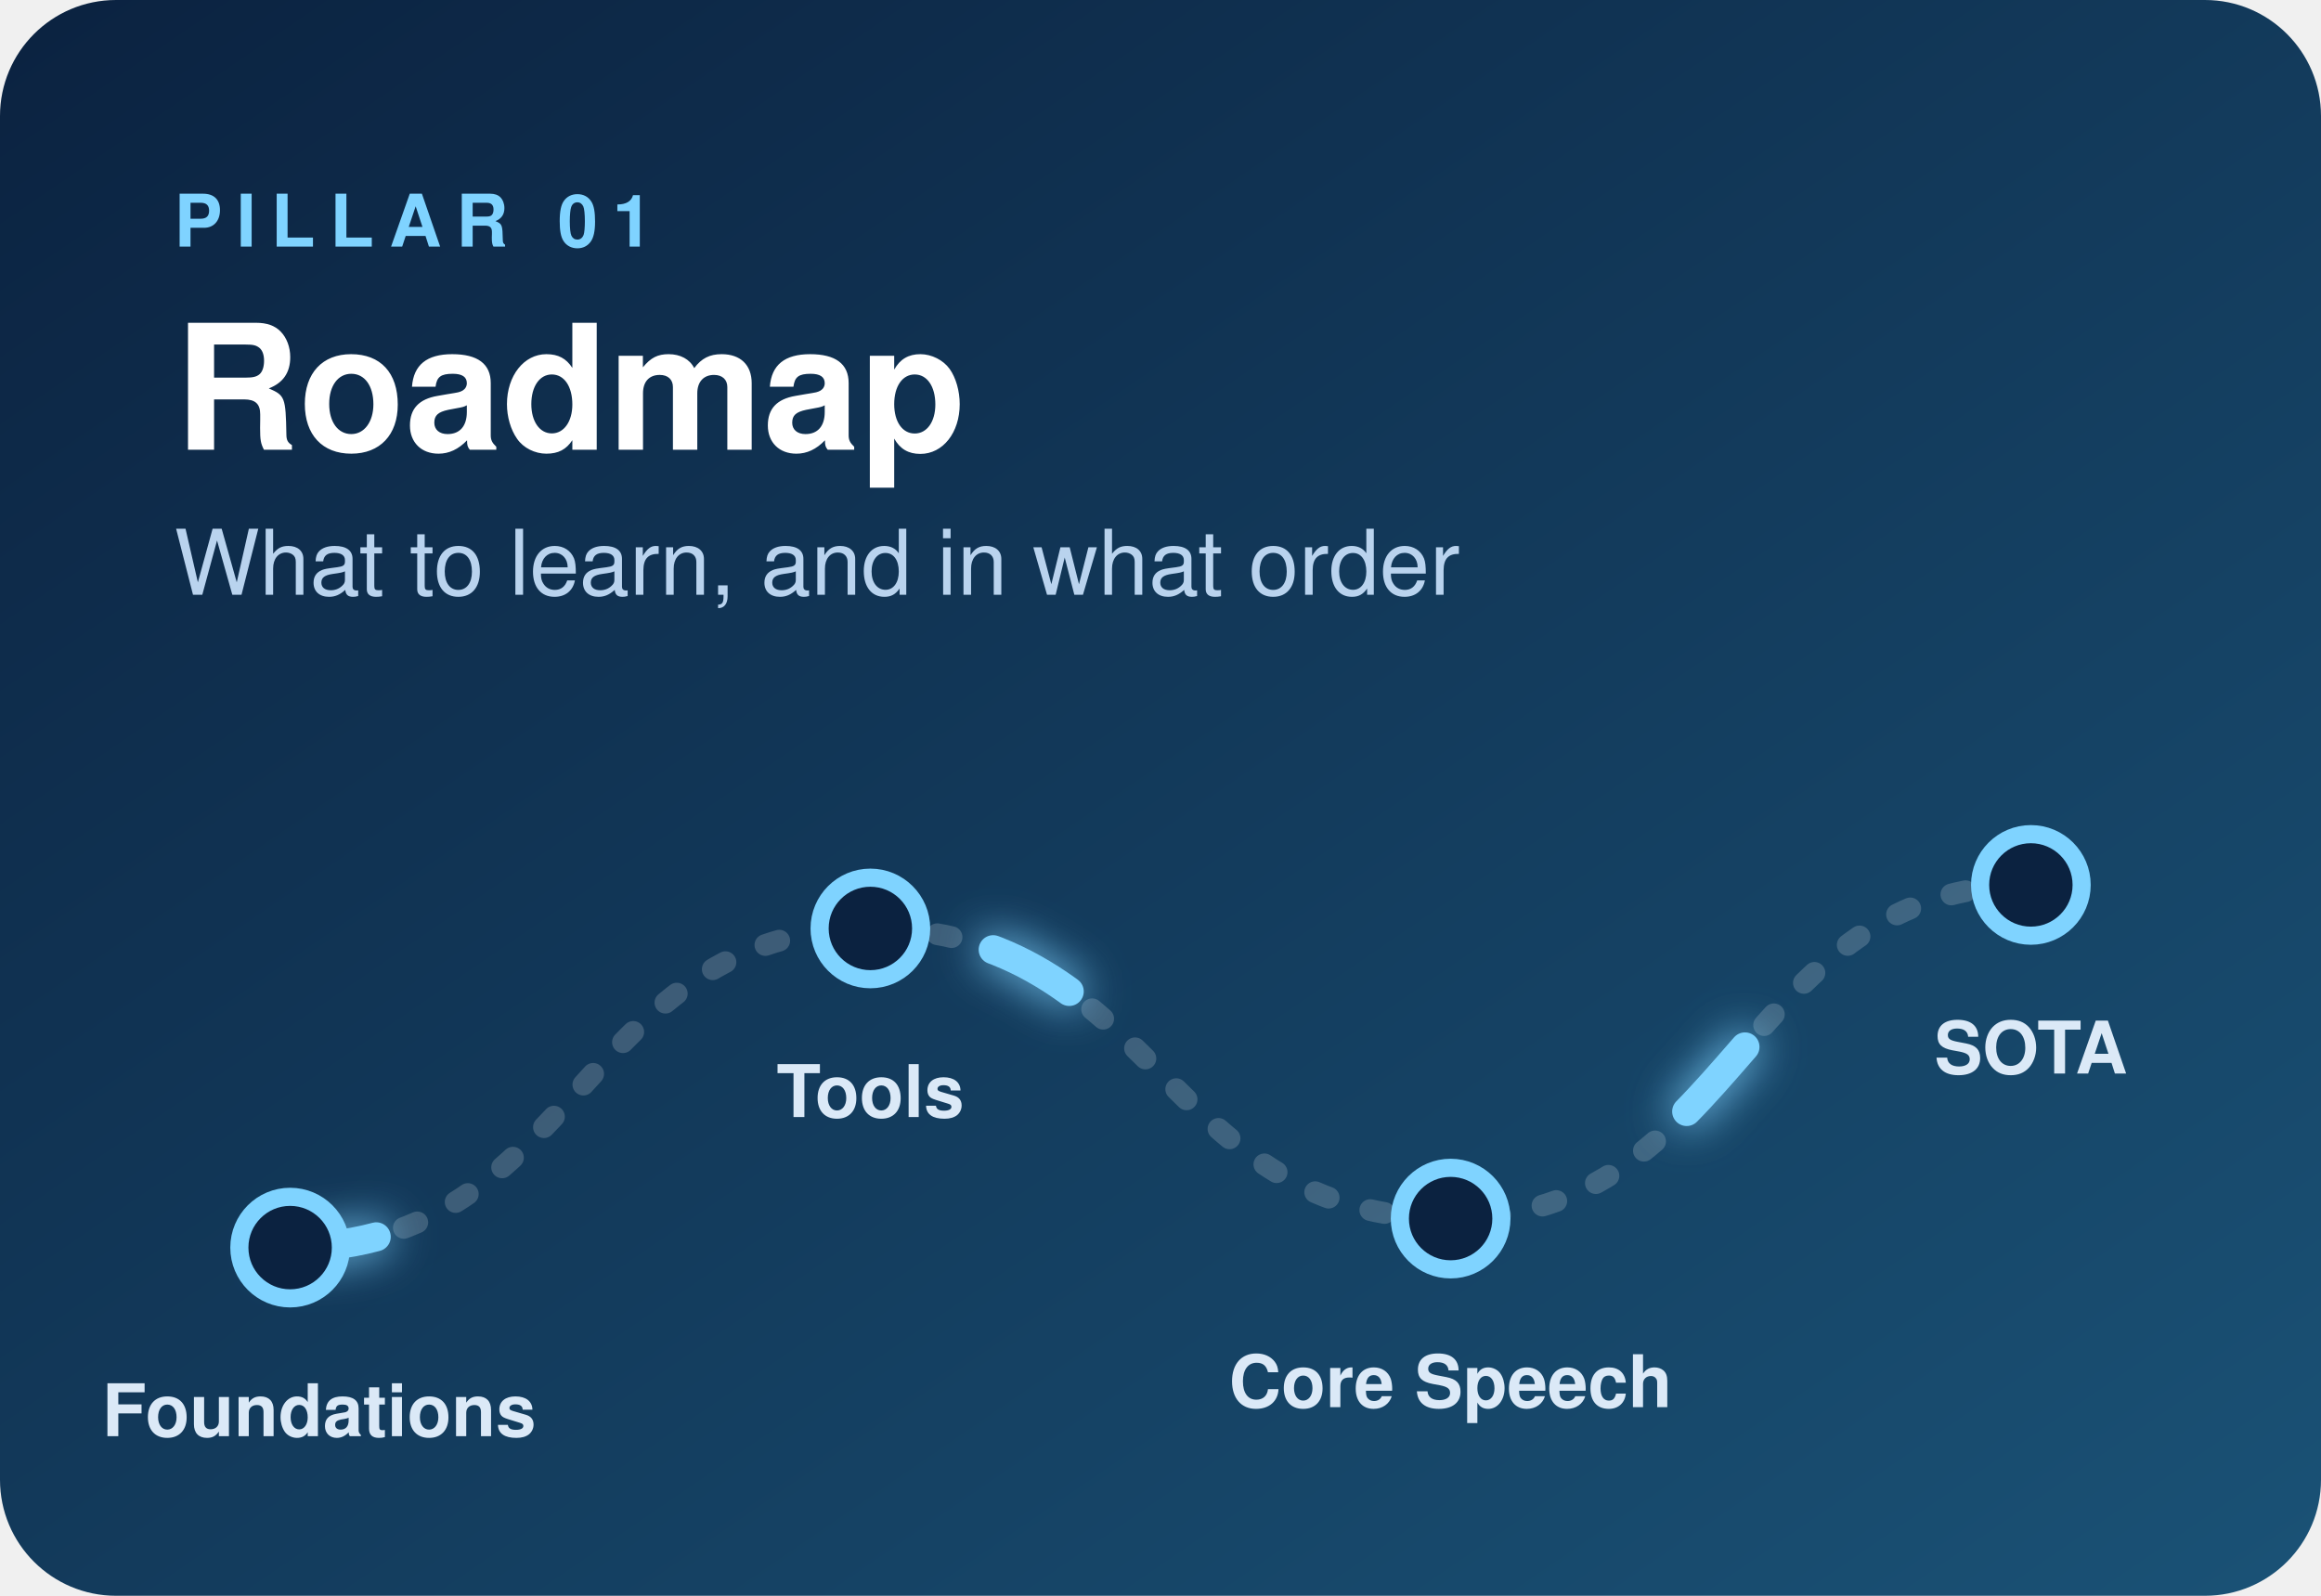
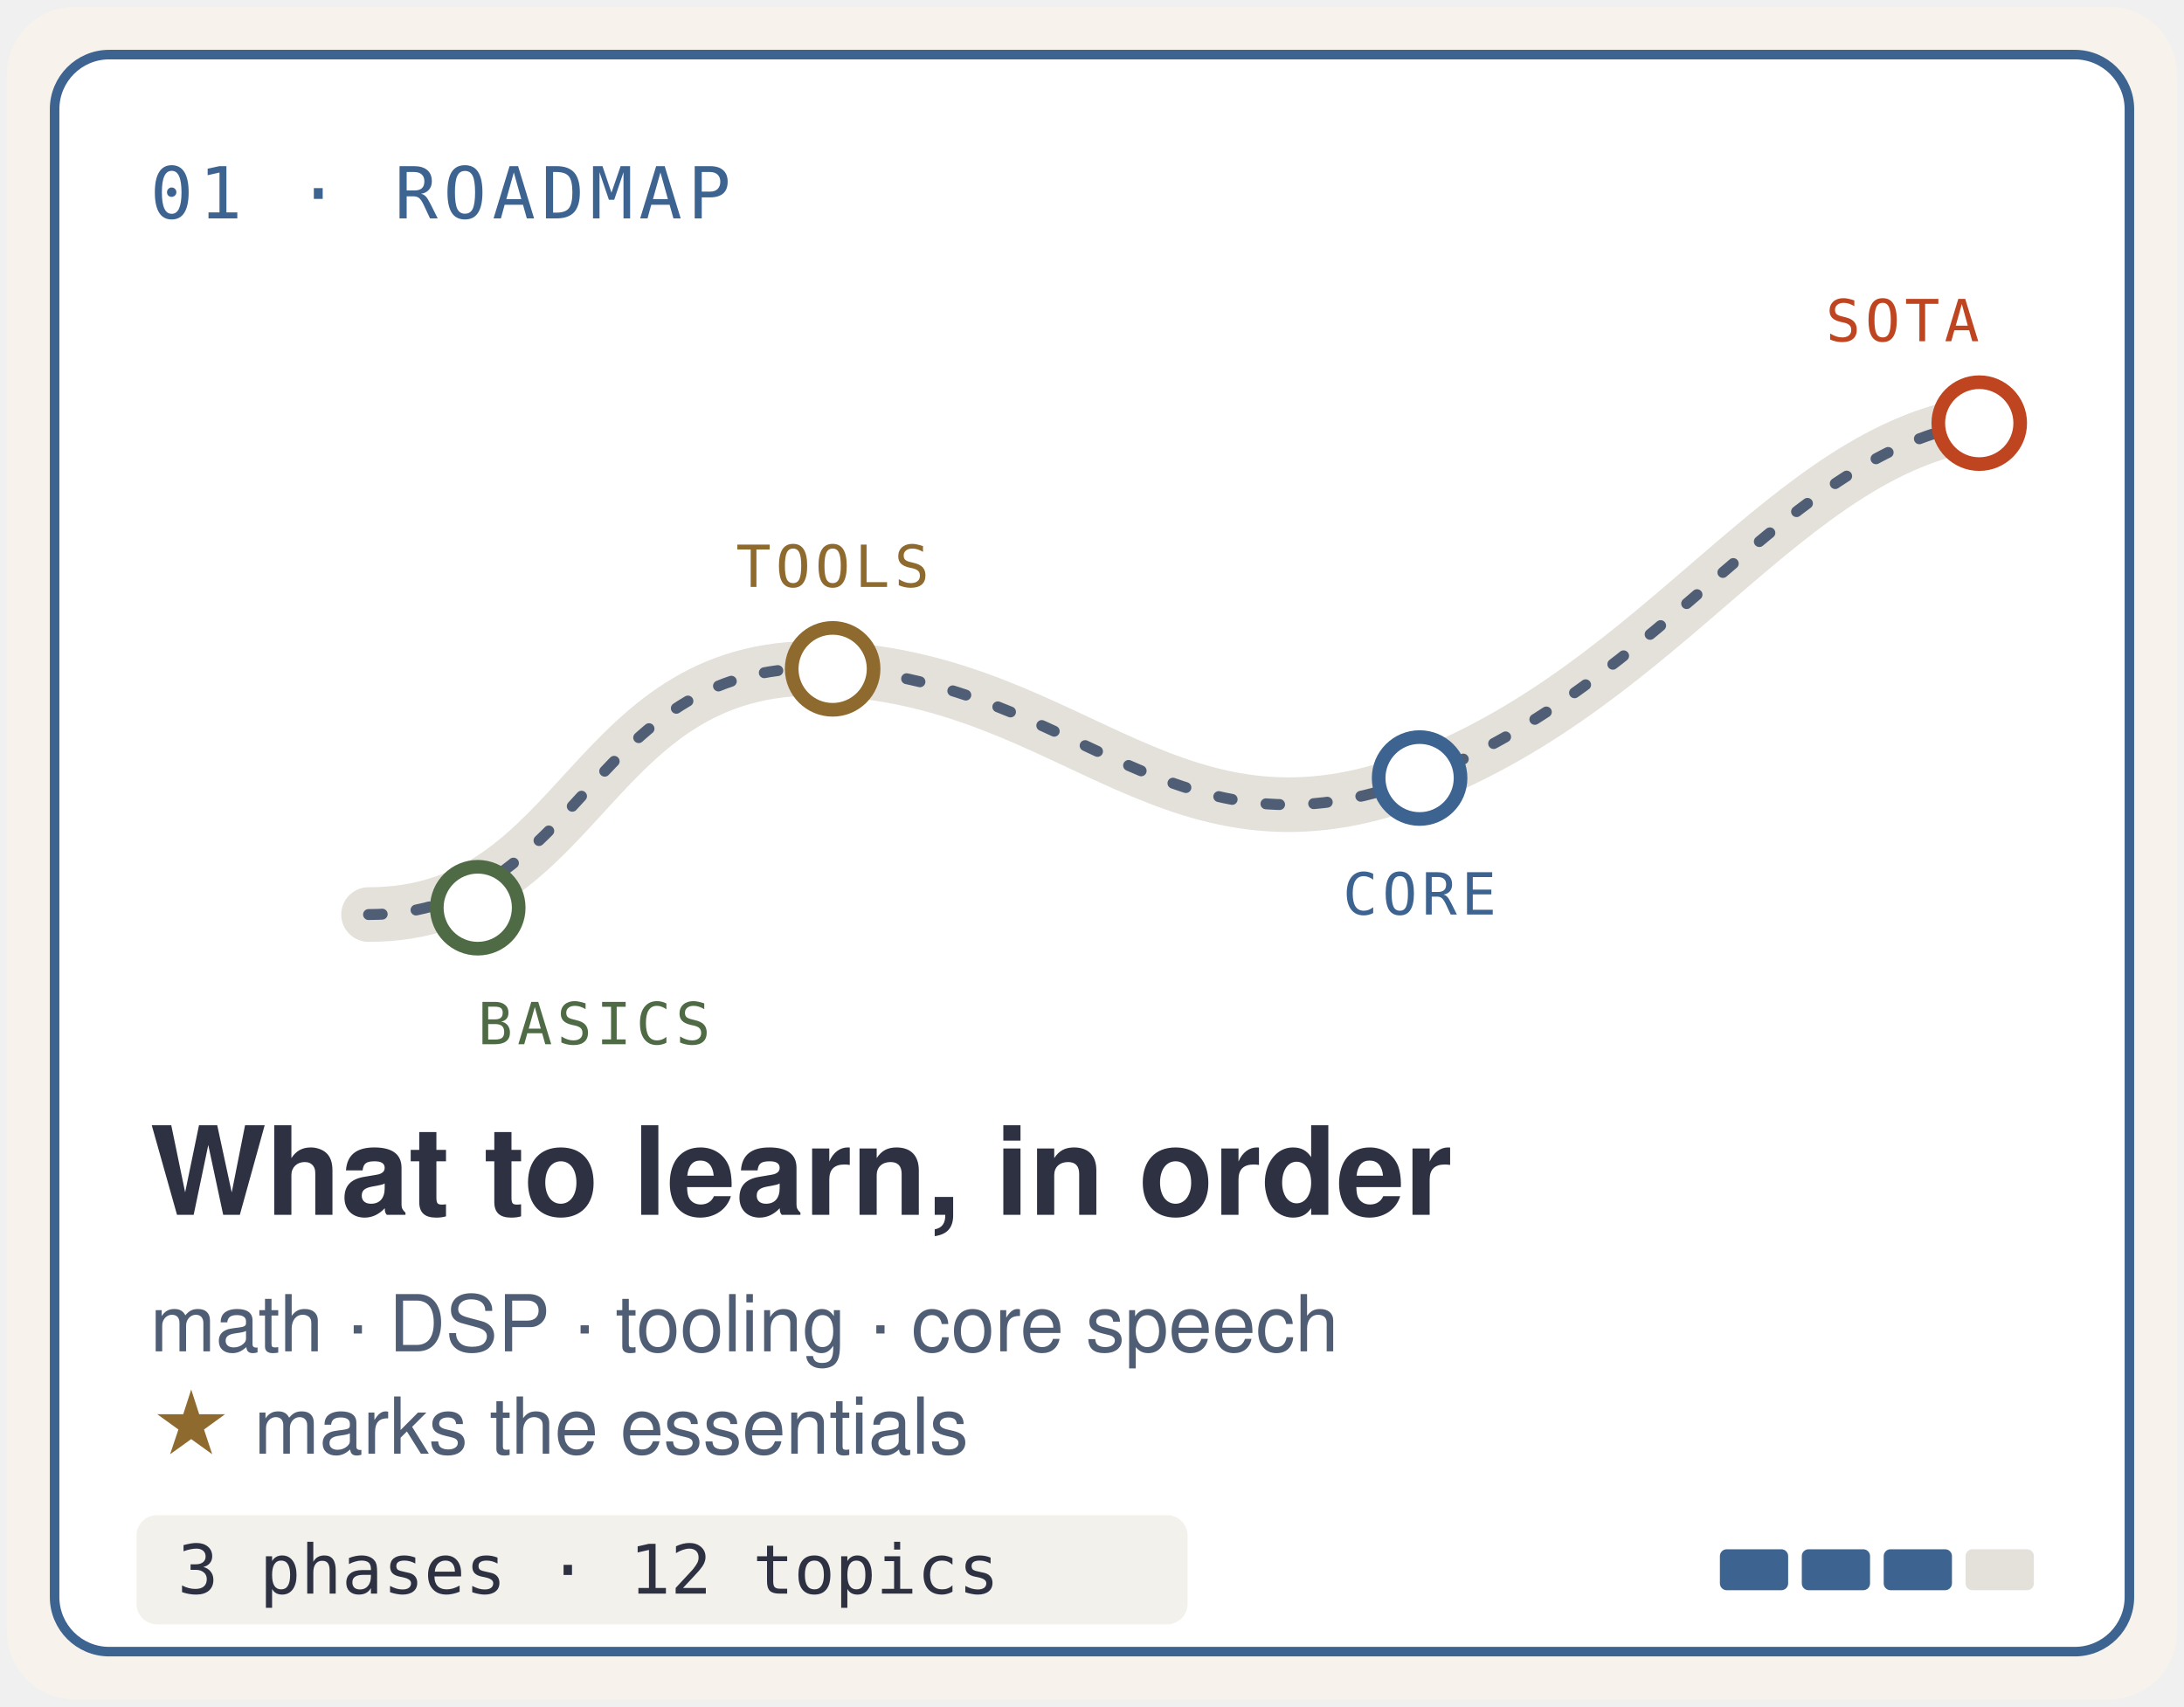
- <svg xmlns="http://www.w3.org/2000/svg" viewBox="0 0 320 220" width="320" height="220" role="img" aria-labelledby="title desc">
+ <svg xmlns="http://www.w3.org/2000/svg" viewBox="0 0 320 250" width="320" height="250" role="img" aria-labelledby="title desc">
  <defs>
-     <linearGradient id="bg" x1="0" y1="0" x2="1" y2="1">
-       <stop offset="0" stop-color="#0b2240" />
-       <stop offset="1" stop-color="#1a5276" />
-     </linearGradient>
-     <filter id="glow" x="-50%" y="-50%" width="200%" height="200%">
-       <feGaussianBlur stdDeviation="3" result="b" />
-       <feMerge>
-         <feMergeNode in="b" />
-         <feMergeNode in="SourceGraphic" />
-       </feMerge>
-     </filter>
+     <marker id="arr" viewBox="0 0 10 10" refX="8" refY="5" markerWidth="7" markerHeight="7" orient="auto-start-reverse">
+       <path d="M0 0 L10 5 L0 10 z" fill="#4f5d75" />
+     </marker>
  </defs>
  <style>
-     .font { font-family: -apple-system, BlinkMacSystemFont, 'Segoe UI', Helvetica, Arial, sans-serif; }
-     .eyebrow { font-size: 10px; font-weight: 700; letter-spacing: 2px; fill: #7fd3ff; }
-     .title { font-size: 24px; font-weight: 800; fill: #ffffff; }
-     .tagline { font-size: 12.5px; fill: #b9d3ee; }
-     .label { font-size: 10px; font-weight: 600; fill: #dbe9f7; text-anchor: middle; }
-     .track { fill: none; stroke: #ffffff2e; stroke-width: 3; stroke-linecap: round; stroke-dasharray: 2 6; }
-     .comet { fill: none; stroke: #7fd3ff; stroke-width: 4; stroke-linecap: round;
-              stroke-dasharray: 12 100; animation: run 4s linear infinite; }
-     @keyframes run { from { stroke-dashoffset: 12; } to { stroke-dashoffset: -100; } }
-     .node { fill: #0b2240; stroke: #7fd3ff; stroke-width: 2.5; animation: lit 4s ease-out infinite; }
-     .n2 { animation-delay: 1.3s; } .n3 { animation-delay: 2.6s; } .n4 { animation-delay: 3.9s; }
-     @keyframes lit { 0% { fill: #7fd3ff; } 30%, 100% { fill: #0b2240; } }
-     @media (prefers-reduced-motion: reduce) { .comet, .node { animation: none; } }
+     .tag { font-family: 'Geist Mono',ui-monospace,SFMono-Regular,Menlo,Consolas,monospace; font-weight: 500; letter-spacing: .08em; }
+     .h { font-family: Geist,-apple-system,BlinkMacSystemFont,'Segoe UI',Helvetica,Arial,sans-serif; font-weight: 600; fill: #2d3142; }
+     .s { font-family: Geist,-apple-system,BlinkMacSystemFont,'Segoe UI',Helvetica,Arial,sans-serif; fill: #4f5d75; }
+     .c { font-family: 'Geist Mono',ui-monospace,SFMono-Regular,Menlo,Consolas,monospace; }
+     .serif { font-family: 'Instrument Serif',Georgia,'Times New Roman',serif; font-style: italic; fill: #4f5d75; }
+     .flow { stroke-dasharray: 2 5; stroke-linecap: round; animation: flow .9s linear infinite; }
+     @keyframes flow { to { stroke-dashoffset: -14; } }
+     .pulse { animation: pulse 2.4s ease-in-out infinite; }
+     @keyframes pulse { 0%,100% { opacity: .35; } 50% { opacity: 1; } }
+     .bob { animation: bob 2.4s ease-in-out infinite; }
+     @keyframes bob { 0%,100% { transform: translate(0,0); } 50% { transform: translate(0,-3px); } }
+     .bar { transform-box: fill-box; transform-origin: 50% 100%; animation: bar .9s ease-in-out infinite; }
+     @keyframes bar { 0%,100% { transform: scaleY(.35); } 50% { transform: scaleY(1); } }
+     .blink { transform-box: fill-box; transform-origin: center; animation: blink 4s infinite; }
+     @keyframes blink { 0%,93%,100% { transform: scaleY(1); } 96% { transform: scaleY(.1); } }
+     @media (prefers-reduced-motion: reduce) { * { animation: none !important; } }
  </style>
-   <rect width="320" height="220" rx="16" fill="url(#bg)" />
-   <text x="24" y="34" class="font eyebrow">PILLAR 01</text>
-   <text x="24" y="62" class="font title">Roadmap</text>
-   <text x="24" y="82" class="font tagline">What to learn, and in what order</text>
-   <path class="track" d="M40 172 C 80 172, 80 128, 120 128 S 160 168, 200 168 S 240 122, 280 122" />
-   <path class="comet" filter="url(#glow)" pathLength="100" d="M40 172 C 80 172, 80 128, 120 128 S 160 168, 200 168 S 240 122, 280 122" />
-   <circle class="node n1" cx="40" cy="172" r="7" />
-   <circle class="node n2" cx="120" cy="128" r="7" />
-   <circle class="node n3" cx="200" cy="168" r="7" />
-   <circle class="node n4" cx="280" cy="122" r="7" />
-   <text x="44" y="198" class="font label">Foundations</text>
-   <text x="120" y="154" class="font label">Tools</text>
-   <text x="200" y="194" class="font label">Core Speech</text>
-   <text x="280" y="148" class="font label">SOTA</text>
+   <rect x="1" y="1" width="318" height="248" rx="10" fill="#f7f3ec" />
+   <rect x="8" y="8" width="304" height="234" rx="8" fill="#fff" stroke="#3d6390" stroke-width="1.4" />
+   <text x="22" y="32" class="tag" font-size="10.5" fill="#3d6390">01 · ROADMAP</text>
+   <path d="M54 134 C86 134 86 96 122 98 S172 128 208 114 S262 66 290 62" fill="none" stroke="#e4e1da" stroke-width="8" stroke-linecap="round" />
+   <path class="flow" d="M54 134 C86 134 86 96 122 98 S172 128 208 114 S262 66 290 62" fill="none" stroke="#4f5d75" stroke-width="1.6" />
+   <circle cx="70" cy="133" r="6" fill="#fff" stroke="#4f6b45" stroke-width="2" />
+   <text x="70" y="153" class="tag" font-size="8.5" fill="#4f6b45" text-anchor="start">BASICS</text>
+   <circle cx="122" cy="98" r="6" fill="#fff" stroke="#8f6a2e" stroke-width="2" />
+   <text x="122" y="86" class="tag" font-size="8.5" fill="#8f6a2e" text-anchor="middle">TOOLS</text>
+   <circle cx="208" cy="114" r="6" fill="#fff" stroke="#3d6390" stroke-width="2" />
+   <text x="208" y="134" class="tag" font-size="8.5" fill="#3d6390" text-anchor="middle">CORE</text>
+   <circle cx="290" cy="62" r="6" fill="#fff" stroke="#bf4520" stroke-width="2" />
+   <text x="290" y="50" class="tag" font-size="8.5" fill="#bf4520" text-anchor="end">SOTA</text>
+   <g>
+     <g transform="translate(0 -4)">
+       <g transform="translate(0 0) scale(0.24)">
+         <g class="" stroke-linejoin="round" stroke-linecap="round">
+           <path fill="#f1d9c4" stroke="#2d3142" stroke-width="5.833" d="M-78 0 Q-86 -16 -60 -18 L34 -18 Q44 -18 46 -34 L48 -62 Q50 -80 67 -80 Q84 -80 85 -62 L84 -16 Q83 0 66 0 Z" />
+           <line stroke="#2d3142" stroke-width="5.833" x1="58" y1="-77" x2="51" y2="-102" />
+           <line stroke="#2d3142" stroke-width="5.833" x1="77" y1="-77" x2="84" y2="-102" />
+           <g class="blink">
+             <circle cx="50" cy="-106" r="8" fill="#fff" stroke="#2d3142" stroke-width="5.833" />
+             <circle cx="52" cy="-105" r="3.6" fill="#2d3142" />
+           </g>
+           <g class="blink">
+             <circle cx="85" cy="-106" r="8" fill="#fff" stroke="#2d3142" stroke-width="5.833" />
+             <circle cx="87" cy="-105" r="3.6" fill="#2d3142" />
+           </g>
+           <path fill="none" stroke="#3d6390" stroke-width="10.00" d="M44 -66 Q66 -98 89 -66" />
+           <rect x="38" y="-71" width="11" height="20" rx="4" fill="#3d6390" />
+           <rect x="84" y="-71" width="11" height="20" rx="4" fill="#3d6390" />
+           <path fill="none" stroke="#2d3142" stroke-width="5.833" d="M62 -40 Q69 -34 76 -40" />
+           <circle cx="-8" cy="-50" r="42" fill="#fdf1ec" stroke="#bf4520" stroke-width="9.17" />
+           <path fill="none" stroke="#bf4520" stroke-width="8.33" d="M-8 -50 m-4 0 a4 4 0 1 1 8 2 a10 10 0 1 1 -18 -6 a17 17 0 1 1 30 14 a24 24 0 1 1 -40 -24" />
+         </g>
+       </g>
+     </g>
+     <animateMotion dur="14s" repeatCount="indefinite" path="M54 134 C86 134 86 96 122 98 S172 128 208 114 S262 66 290 62" keyPoints="0;1" keyTimes="0;1" calcMode="linear" />
+   </g>
+   <text x="22" y="178" class="h" font-size="18">What to learn, in order</text>
+   <text x="22" y="198" class="s" font-size="11.5">math · DSP · tooling · core speech</text>
+   <text x="22" y="213" class="s" font-size="11.5">
+     <tspan fill="#8f6a2e">★</tspan> marks the essentials</text>
+   <rect x="20" y="222" width="154" height="16" rx="3" fill="#f3f1ec" />
+   <text x="26" y="233.5" class="c" font-size="10" fill="#2d3142">3 phases · 12 topics</text>
+   <g transform="translate(252 227)">
+     <rect x="0" width="10" height="6" rx="1" fill="#3d6390" />
+     <rect x="12" width="10" height="6" rx="1" fill="#3d6390" />
+     <rect x="24" width="10" height="6" rx="1" fill="#3d6390" />
+     <rect x="36" width="10" height="6" rx="1" fill="#e4e1da" />
+   </g>
</svg>
